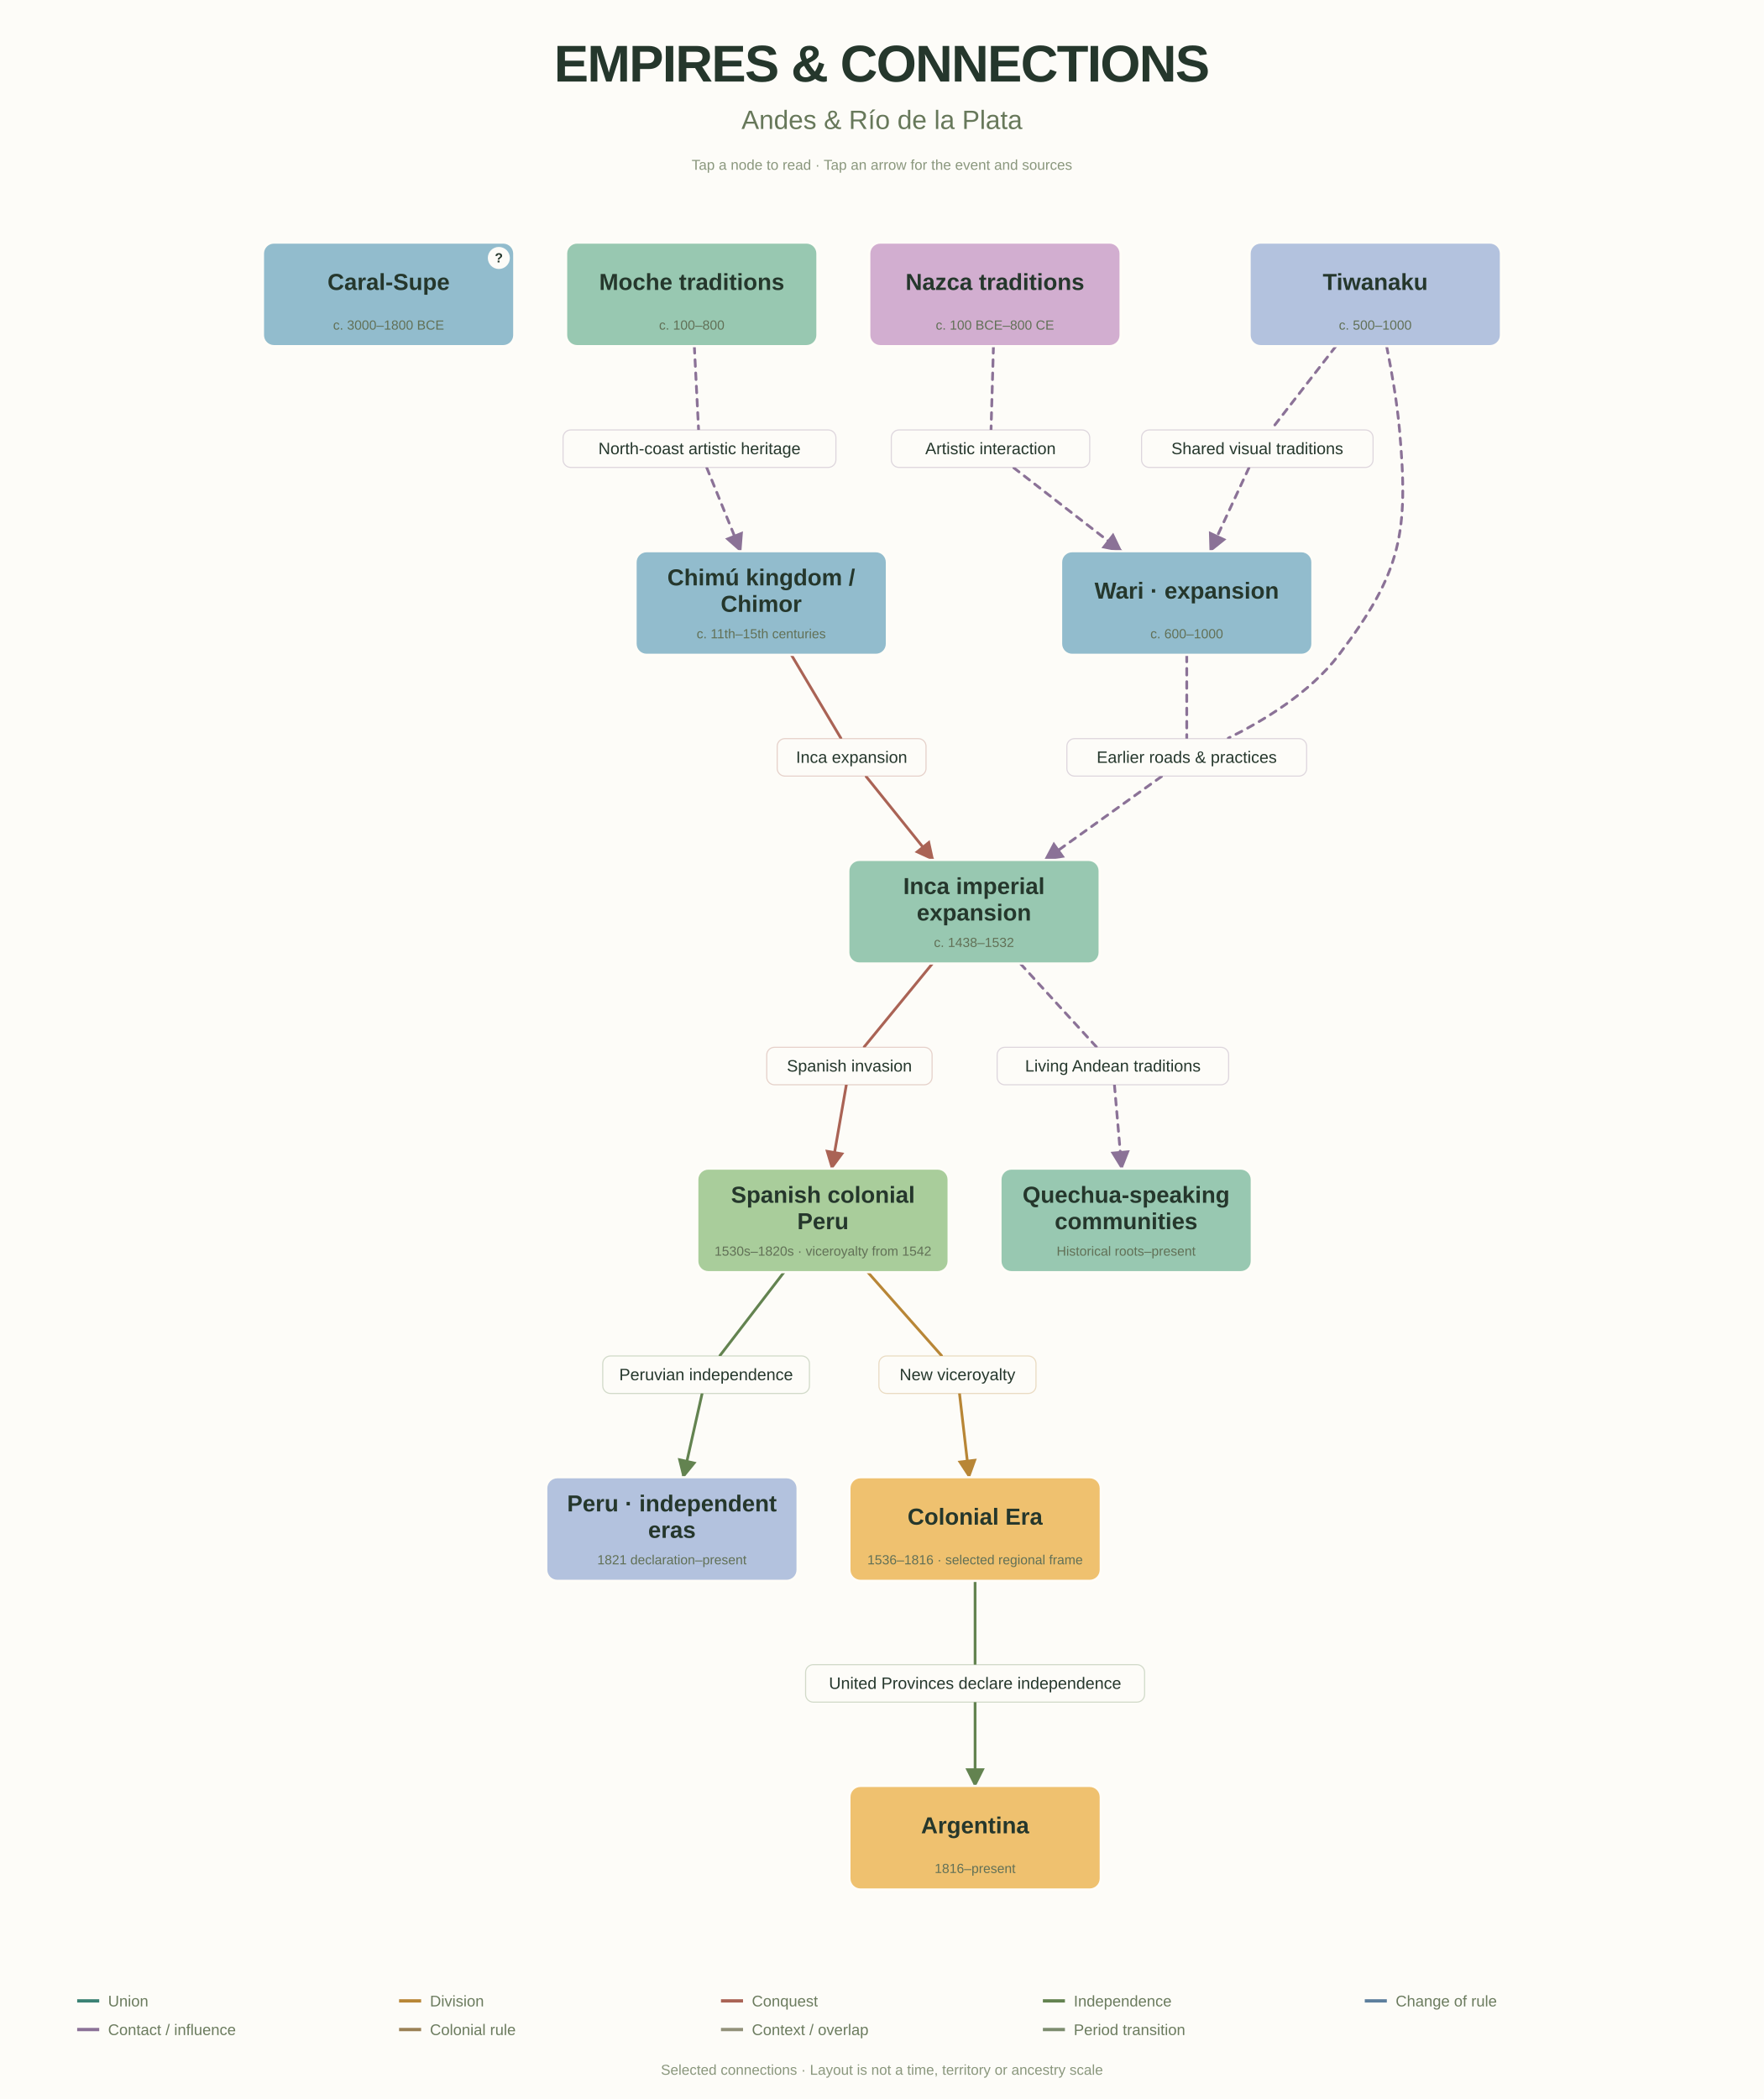
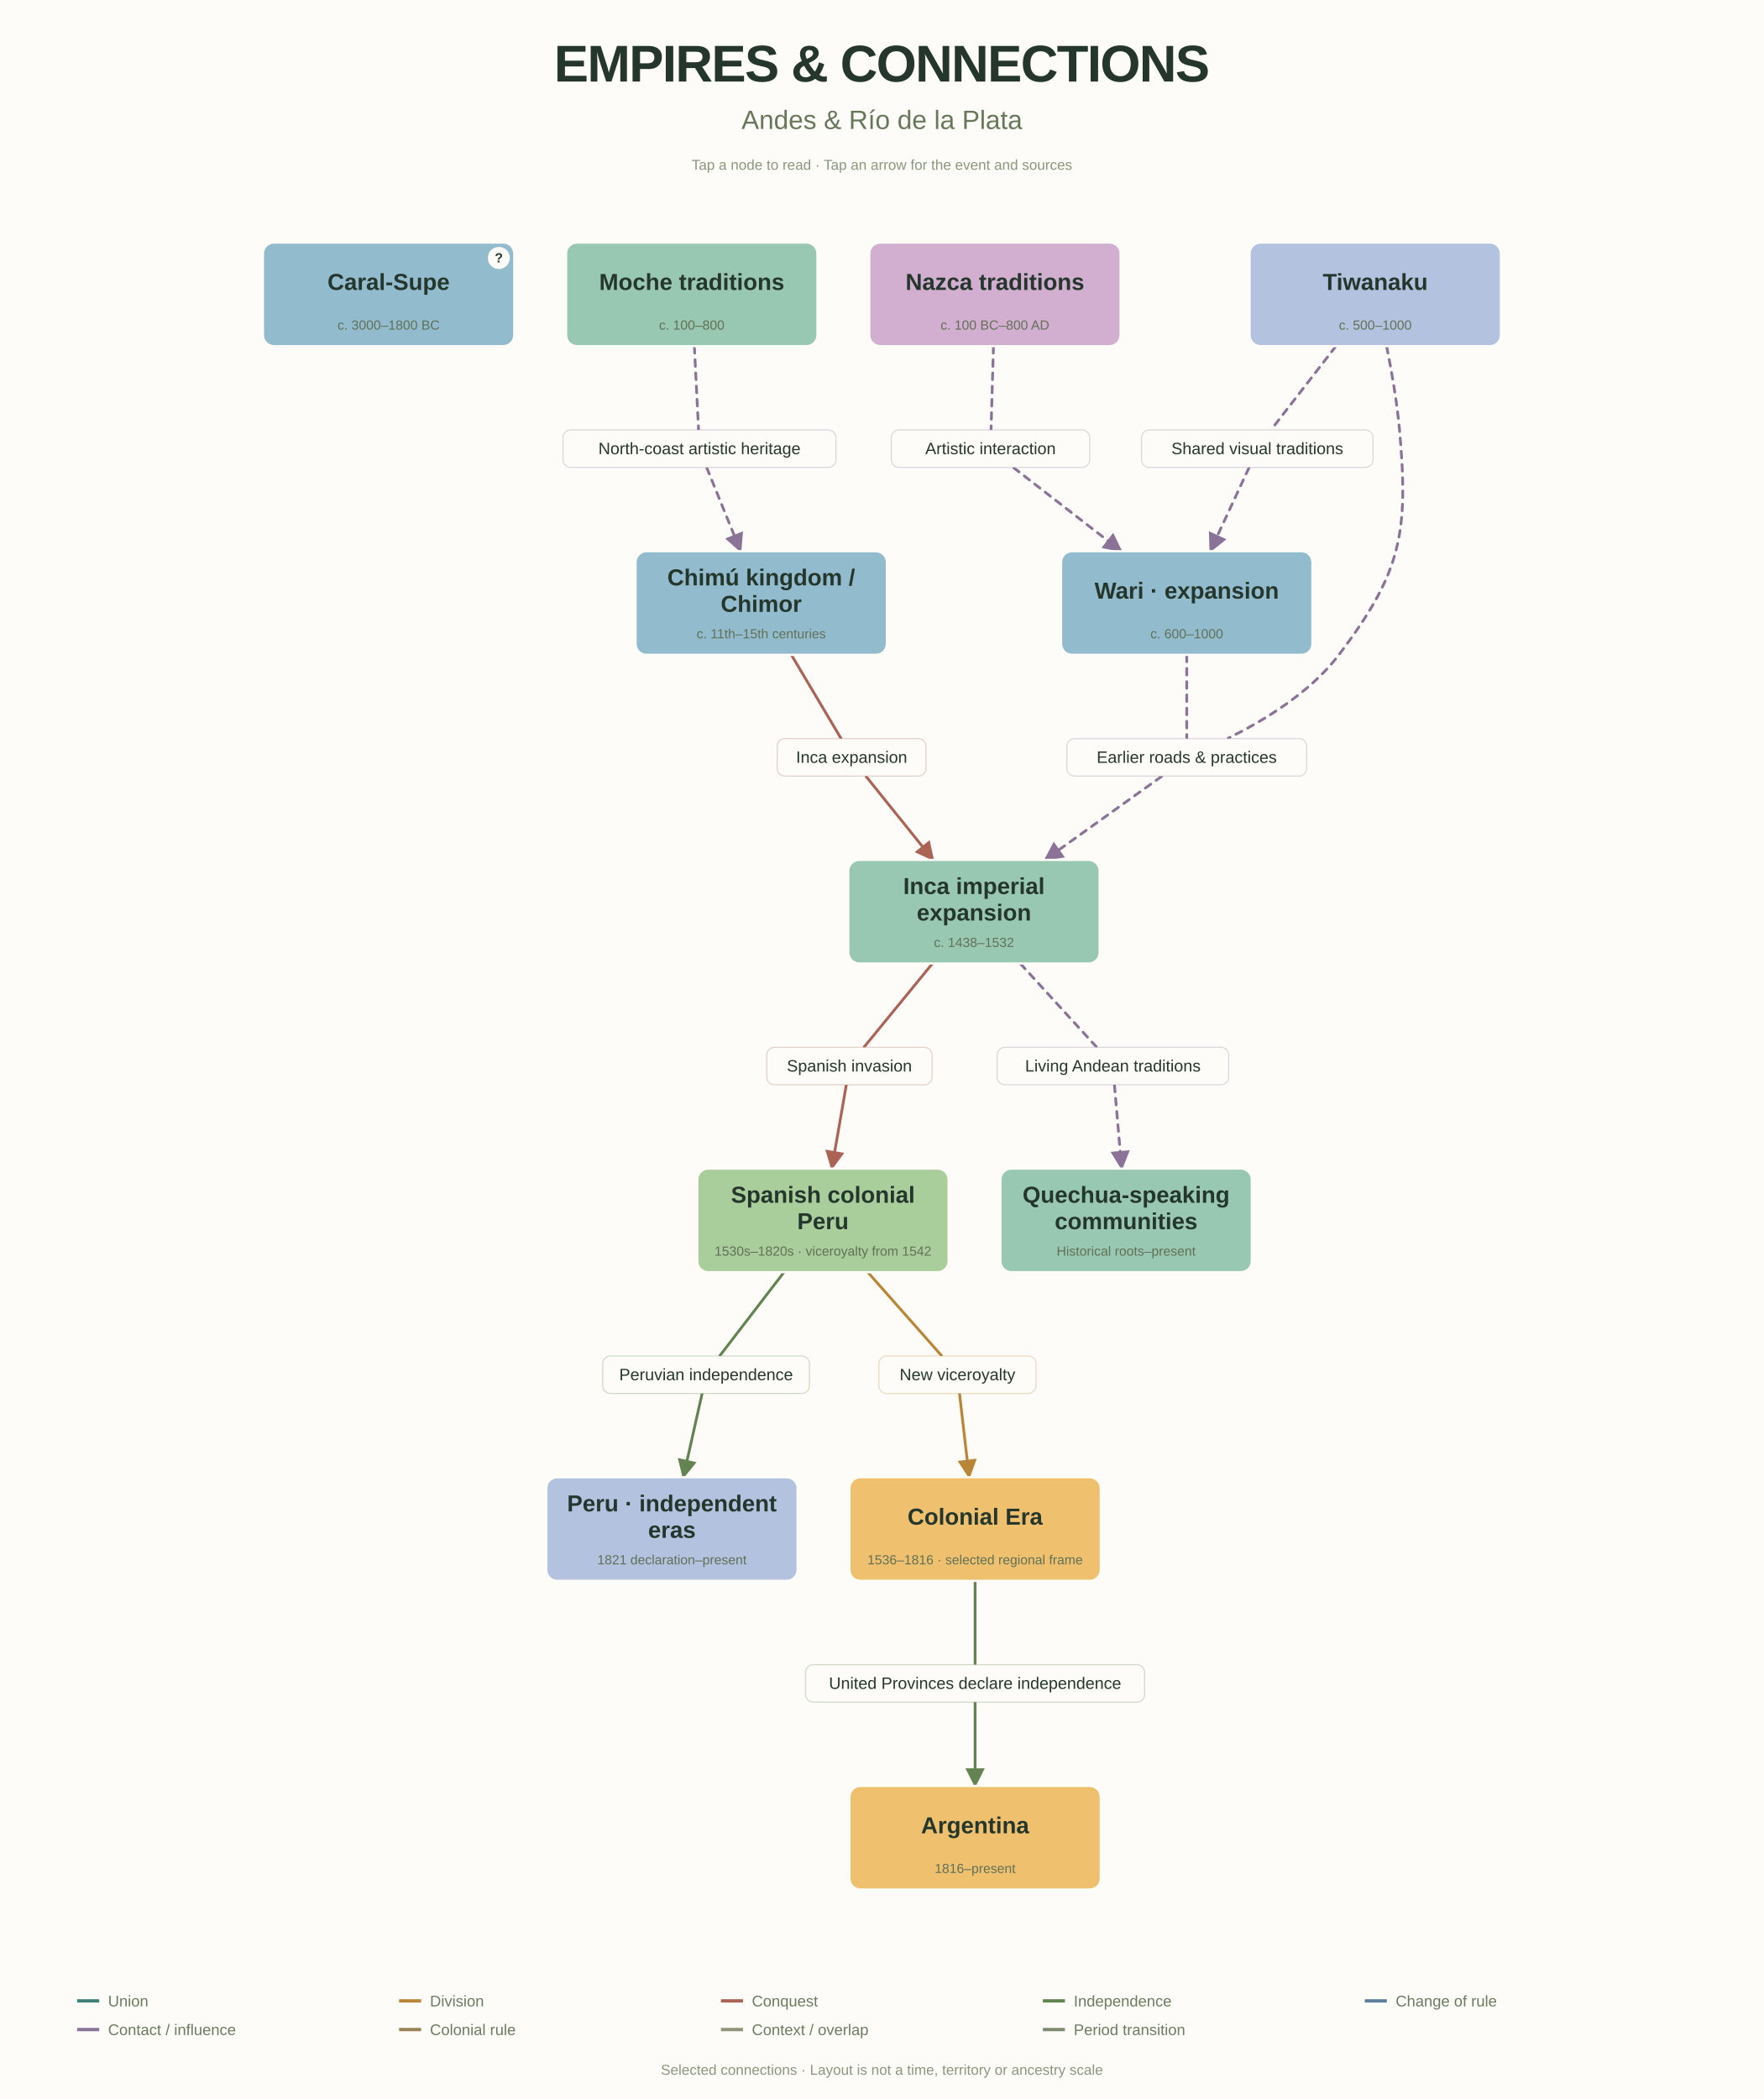
<svg xmlns="http://www.w3.org/2000/svg" viewBox="0 0 1600 1904" width="1600" height="1904" role="group" aria-labelledby="map-title-andes-rio-plata map-desc-andes-rio-plata">
  <defs>
    <marker id="arrow-andes-rio-plata-union" viewBox="0 0 10 10" refX="9" refY="5" markerWidth="7" markerHeight="7" orient="auto-start-reverse">
      <path d="M0 0L10 5L0 10Z" fill="#3b8274" />
    </marker>
    <marker id="arrow-andes-rio-plata-division" viewBox="0 0 10 10" refX="9" refY="5" markerWidth="7" markerHeight="7" orient="auto-start-reverse">
      <path d="M0 0L10 5L0 10Z" fill="#b88636" />
    </marker>
    <marker id="arrow-andes-rio-plata-conquest" viewBox="0 0 10 10" refX="9" refY="5" markerWidth="7" markerHeight="7" orient="auto-start-reverse">
      <path d="M0 0L10 5L0 10Z" fill="#aa6355" />
    </marker>
    <marker id="arrow-andes-rio-plata-independence" viewBox="0 0 10 10" refX="9" refY="5" markerWidth="7" markerHeight="7" orient="auto-start-reverse">
      <path d="M0 0L10 5L0 10Z" fill="#638350" />
    </marker>
    <marker id="arrow-andes-rio-plata-continuation" viewBox="0 0 10 10" refX="9" refY="5" markerWidth="7" markerHeight="7" orient="auto-start-reverse">
      <path d="M0 0L10 5L0 10Z" fill="#5d7f9d" />
    </marker>
    <marker id="arrow-andes-rio-plata-contact" viewBox="0 0 10 10" refX="9" refY="5" markerWidth="7" markerHeight="7" orient="auto-start-reverse">
      <path d="M0 0L10 5L0 10Z" fill="#8b7297" />
    </marker>
    <marker id="arrow-andes-rio-plata-colonial" viewBox="0 0 10 10" refX="9" refY="5" markerWidth="7" markerHeight="7" orient="auto-start-reverse">
      <path d="M0 0L10 5L0 10Z" fill="#9a8055" />
    </marker>
    <marker id="arrow-andes-rio-plata-context" viewBox="0 0 10 10" refX="9" refY="5" markerWidth="7" markerHeight="7" orient="auto-start-reverse">
      <path d="M0 0L10 5L0 10Z" fill="#92917a" />
    </marker>
    <marker id="arrow-andes-rio-plata-period" viewBox="0 0 10 10" refX="9" refY="5" markerWidth="7" markerHeight="7" orient="auto-start-reverse">
      <path d="M0 0L10 5L0 10Z" fill="#7d8c6f" />
    </marker>
  </defs>
  <style>text{font-family:Arial,Helvetica,sans-serif;fill:#25372c}.map-node,.map-edge{cursor:pointer;outline:none}.map-node rect{stroke:#fffdf8;stroke-width:2}.map-node:hover rect,.map-node:focus rect{stroke:#3c5441;stroke-width:3}.map-label{font-size:21px;font-weight:600;pointer-events:none}.map-date{font-size:12px;fill:#617056;pointer-events:none}.edge-line{fill:none;stroke-width:2.5;stroke-linejoin:round;stroke-linecap:round}.edge-hit{fill:none;stroke:transparent;stroke-width:36;vector-effect:non-scaling-stroke}.map-edge:hover .edge-label-bg,.map-edge:focus .edge-label-bg{stroke:#334d3c;stroke-width:2}.map-edge:hover .edge-line,.map-edge:focus .edge-line{stroke-width:4}.edge-label{font-size:15px;font-weight:500;pointer-events:none}.map-heading{font-size:47px;font-weight:700;letter-spacing:-1.2px}.map-subtitle{font-size:24px;fill:#67785a}.map-micro{font-size:13px;fill:#8a977d}.map-node.dim{opacity:.15}.map-node.hit rect{stroke:#294332;stroke-width:4}.map-node.selected rect{stroke:#294332;stroke-width:4}.map-edge.related .edge-line{stroke-width:4.5}</style>
  <rect width="100%" height="100%" fill="#fdfcf8" />
  <text class="map-heading" x="800" y="74" text-anchor="middle">EMPIRES &amp; CONNECTIONS</text>
  <text class="map-subtitle" x="800" y="117" text-anchor="middle">Andes &amp; Río de la Plata</text>
  <text class="map-micro" x="800" y="154" text-anchor="middle">Tap a node to read · Tap an arrow for the event and sources</text>
  <g class="map-edge" id="map-edge-andes-rio-plata-ao-nazca-wari" data-connection="ao-nazca-wari" data-map="andes-rio-plata" role="button" tabindex="0" aria-haspopup="dialog" aria-label="Nazca traditions to Wari · expansion: Artistic interaction. Open relationship details." style="--edge-color:#8b7297">
    <path class="edge-hit" d="M901.16 314.34C900.4 340.33 899.51 371.16 898.97 389.62" />
    <path class="edge-line" stroke="#8b7297" stroke-dasharray="6 6" d="M901.16 314.34C900.4 340.33 899.51 371.16 898.97 389.62" />
    <path class="edge-hit" d="M919.62 424.37C943.47 442.86 983.34 473.77 1016.91 499.8" />
    <path class="edge-line" stroke="#8b7297" stroke-dasharray="6 6" d="M919.62 424.37C943.47 442.86 983.34 473.77 1016.91 499.8" marker-end="url(#arrow-andes-rio-plata-contact)" />
    <rect class="edge-label-bg" x="808.5" y="390" width="180" height="34" rx="7" fill="#fdfcf8" stroke="#8b7297" stroke-opacity=".28" />
    <text class="edge-label" x="898.5" y="412" text-anchor="middle">Artistic interaction</text>
  </g>
  <g class="map-edge" id="map-edge-andes-rio-plata-ao-tiwanaku-wari" data-connection="ao-tiwanaku-wari" data-map="andes-rio-plata" role="button" tabindex="0" aria-haspopup="dialog" aria-label="Tiwanaku to Wari · expansion: Shared visual traditions. Open relationship details." style="--edge-color:#8b7297">
    <path class="edge-hit" d="M1211.57 314.34C1191.42 340.33 1167.52 371.16 1153.2 389.62" />
    <path class="edge-line" stroke="#8b7297" stroke-dasharray="6 6" d="M1211.57 314.34C1191.42 340.33 1167.52 371.16 1153.2 389.62" />
    <path class="edge-hit" d="M1132.91 424.37C1124.33 442.86 1110 473.77 1097.93 499.8" />
    <path class="edge-line" stroke="#8b7297" stroke-dasharray="6 6" d="M1132.91 424.37C1124.33 442.86 1110 473.77 1097.93 499.8" marker-end="url(#arrow-andes-rio-plata-contact)" />
    <rect class="edge-label-bg" x="1035.5" y="390" width="210" height="34" rx="7" fill="#fdfcf8" stroke="#8b7297" stroke-opacity=".28" />
    <text class="edge-label" x="1140.5" y="412" text-anchor="middle">Shared visual traditions</text>
  </g>
  <g class="map-edge" id="map-edge-andes-rio-plata-ao-moche-chimu" data-connection="ao-moche-chimu" data-map="andes-rio-plata" role="button" tabindex="0" aria-haspopup="dialog" aria-label="Moche traditions to Chimú kingdom / Chimor: North-coast artistic heritage. Open relationship details." style="--edge-color:#8b7297">
    <path class="edge-hit" d="M629.85 314.34C631.17 340.33 632.73 371.16 633.67 389.62" />
    <path class="edge-line" stroke="#8b7297" stroke-dasharray="6 6" d="M629.85 314.34C631.17 340.33 632.73 371.16 633.67 389.62" />
    <path class="edge-hit" d="M641.14 424.37C648.65 442.86 661.19 473.77 671.75 499.8" />
    <path class="edge-line" stroke="#8b7297" stroke-dasharray="6 6" d="M641.14 424.37C648.65 442.86 661.19 473.77 671.75 499.8" marker-end="url(#arrow-andes-rio-plata-contact)" />
    <rect class="edge-label-bg" x="510.75" y="390" width="247.5" height="34" rx="7" fill="#fdfcf8" stroke="#8b7297" stroke-opacity=".28" />
    <text class="edge-label" x="634.5" y="412" text-anchor="middle">North-coast artistic heritage</text>
  </g>
  <g class="map-edge" id="map-edge-andes-rio-plata-ao-wari-tiwanaku-inka" data-connection="ao-wari-tiwanaku-inka" data-map="andes-rio-plata" role="button" tabindex="0" aria-haspopup="dialog" aria-label="Wari · expansion + Tiwanaku to Inca imperial expansion: Earlier roads &amp; practices. Open relationship details." style="--edge-color:#8b7297">
    <path class="edge-hit" d="M1076.5 594.34C1076.5 620.33 1076.5 651.16 1076.5 669.62" />
    <path class="edge-line" stroke="#8b7297" stroke-dasharray="6 6" d="M1076.5 594.34C1076.5 620.33 1076.5 651.16 1076.5 669.62" />
    <path class="edge-hit" d="M1257.87 314.37C1262.43 337.04 1267.25 364.81 1269.5 390C1277.87 483.53 1271.17 519.12 1214.5 594C1188.35 628.56 1145.25 654.28 1114.17 669.61" />
    <path class="edge-line" stroke="#8b7297" stroke-dasharray="6 6" d="M1257.87 314.37C1262.43 337.04 1267.25 364.81 1269.5 390C1277.87 483.53 1271.17 519.12 1214.5 594C1188.35 628.56 1145.25 654.28 1114.17 669.61" />
    <path class="edge-hit" d="M1053.6 704.37C1027.74 722.86 984.52 753.77 948.11 779.8" />
    <path class="edge-line" stroke="#8b7297" stroke-dasharray="6 6" d="M1053.6 704.37C1027.74 722.86 984.52 753.77 948.11 779.8" marker-end="url(#arrow-andes-rio-plata-contact)" />
    <rect class="edge-label-bg" x="967.75" y="670" width="217.5" height="34" rx="7" fill="#fdfcf8" stroke="#8b7297" stroke-opacity=".28" />
    <text class="edge-label" x="1076.5" y="692" text-anchor="middle">Earlier roads &amp; practices</text>
  </g>
  <g class="map-edge" id="map-edge-andes-rio-plata-ao-chimu-inka" data-connection="ao-chimu-inka" data-map="andes-rio-plata" role="button" tabindex="0" aria-haspopup="dialog" aria-label="Chimú kingdom / Chimor to Inca imperial expansion: Inca expansion. Open relationship details." style="--edge-color:#aa6355">
    <path class="edge-hit" d="M718.03 594.34C733.48 620.33 751.8 651.16 762.77 669.62" />
    <path class="edge-line" stroke="#aa6355" d="M718.03 594.34C733.48 620.33 751.8 651.16 762.77 669.62" />
    <path class="edge-hit" d="M785.67 704.37C800.54 722.86 825.4 753.77 846.34 779.8" />
    <path class="edge-line" stroke="#aa6355" d="M785.67 704.37C800.54 722.86 825.4 753.77 846.34 779.8" marker-end="url(#arrow-andes-rio-plata-conquest)" />
    <rect class="edge-label-bg" x="705" y="670" width="135" height="34" rx="7" fill="#fdfcf8" stroke="#aa6355" stroke-opacity=".28" />
    <text class="edge-label" x="772.5" y="692" text-anchor="middle">Inca expansion</text>
  </g>
  <g class="map-edge" id="map-edge-andes-rio-plata-ao-inka-spanish" data-connection="ao-inka-spanish" data-map="andes-rio-plata" role="button" tabindex="0" aria-haspopup="dialog" aria-label="Inca imperial expansion to Spanish colonial Peru: Spanish invasion. Open relationship details." style="--edge-color:#aa6355">
    <path class="edge-hit" d="M845.56 874.34C824.27 900.33 799.03 931.16 783.92 949.62" />
    <path class="edge-line" stroke="#aa6355" d="M845.56 874.34C824.27 900.33 799.03 931.16 783.92 949.62" />
    <path class="edge-hit" d="M767.65 984.37C764.44 1002.86 759.06 1033.77 754.53 1059.8" />
    <path class="edge-line" stroke="#aa6355" d="M767.65 984.37C764.44 1002.86 759.06 1033.77 754.53 1059.8" marker-end="url(#arrow-andes-rio-plata-conquest)" />
    <rect class="edge-label-bg" x="695.5" y="950" width="150" height="34" rx="7" fill="#fdfcf8" stroke="#aa6355" stroke-opacity=".28" />
    <text class="edge-label" x="770.5" y="972" text-anchor="middle">Spanish invasion</text>
  </g>
  <g class="map-edge" id="map-edge-andes-rio-plata-ao-inka-living" data-connection="ao-inka-living" data-map="andes-rio-plata" role="button" tabindex="0" aria-haspopup="dialog" aria-label="Inca imperial expansion to Quechua-speaking communities: Living Andean traditions. Open relationship details." style="--edge-color:#8b7297">
    <path class="edge-hit" d="M925.81 874.34C949.54 900.33 977.69 931.16 994.54 949.62" />
    <path class="edge-line" stroke="#8b7297" stroke-dasharray="6 6" d="M925.81 874.34C949.54 900.33 977.69 931.16 994.54 949.62" />
    <path class="edge-hit" d="M1010.92 984.37C1012.53 1002.86 1015.22 1033.77 1017.48 1059.8" />
    <path class="edge-line" stroke="#8b7297" stroke-dasharray="6 6" d="M1010.92 984.37C1012.53 1002.86 1015.22 1033.77 1017.48 1059.8" marker-end="url(#arrow-andes-rio-plata-contact)" />
    <rect class="edge-label-bg" x="904.5" y="950" width="210" height="34" rx="7" fill="#fdfcf8" stroke="#8b7297" stroke-opacity=".28" />
    <text class="edge-label" x="1009.5" y="972" text-anchor="middle">Living Andean traditions</text>
  </g>
  <g class="map-edge" id="map-edge-andes-rio-plata-ao-peru-independent" data-connection="ao-peru-independent" data-map="andes-rio-plata" role="button" tabindex="0" aria-haspopup="dialog" aria-label="Spanish colonial Peru to Peru · independent eras: Peruvian independence. Open relationship details." style="--edge-color:#638350">
    <path class="edge-hit" d="M710.91 1154.34C690.94 1180.33 667.26 1211.16 653.08 1229.62" />
    <path class="edge-line" stroke="#638350" d="M710.91 1154.34C690.94 1180.33 667.26 1211.16 653.08 1229.62" />
    <path class="edge-hit" d="M636.82 1264.37C632.67 1282.86 625.73 1313.77 619.88 1339.8" />
    <path class="edge-line" stroke="#638350" d="M636.82 1264.37C632.67 1282.86 625.73 1313.77 619.88 1339.8" marker-end="url(#arrow-andes-rio-plata-independence)" />
    <rect class="edge-label-bg" x="546.75" y="1230" width="187.5" height="34" rx="7" fill="#fdfcf8" stroke="#638350" stroke-opacity=".28" />
    <text class="edge-label" x="640.5" y="1252" text-anchor="middle">Peruvian independence</text>
  </g>
  <g class="map-edge" id="map-edge-andes-rio-plata-ao-rio-plata-division" data-connection="ao-rio-plata-division" data-map="andes-rio-plata" role="button" tabindex="0" aria-haspopup="dialog" aria-label="Spanish colonial Peru to Colonial Era: New viceroyalty. Open relationship details." style="--edge-color:#b88636">
    <path class="edge-hit" d="M787.46 1154.34C810.45 1180.33 837.7 1211.16 854.02 1229.62" />
    <path class="edge-line" stroke="#b88636" d="M787.46 1154.34C810.45 1180.33 837.7 1211.16 854.02 1229.62" />
    <path class="edge-hit" d="M870.4 1264.37C872.54 1282.86 876.13 1313.77 879.14 1339.8" />
    <path class="edge-line" stroke="#b88636" d="M870.4 1264.37C872.54 1282.86 876.13 1313.77 879.14 1339.8" marker-end="url(#arrow-andes-rio-plata-division)" />
    <rect class="edge-label-bg" x="797.25" y="1230" width="142.5" height="34" rx="7" fill="#fdfcf8" stroke="#b88636" stroke-opacity=".28" />
    <text class="edge-label" x="868.5" y="1252" text-anchor="middle">New viceroyalty</text>
  </g>
  <g class="map-edge" id="map-edge-andes-rio-plata-ao-argentina-independent" data-connection="ao-argentina-independent" data-map="andes-rio-plata" role="button" tabindex="0" aria-haspopup="dialog" aria-label="Colonial Era to Argentina: United Provinces declare independence. Open relationship details." style="--edge-color:#638350">
    <path class="edge-hit" d="M884.5 1434.34C884.5 1460.33 884.5 1491.16 884.5 1509.62" />
    <path class="edge-line" stroke="#638350" d="M884.5 1434.34C884.5 1460.33 884.5 1491.16 884.5 1509.62" />
    <path class="edge-hit" d="M884.5 1544.37C884.5 1562.86 884.5 1593.77 884.5 1619.8" />
    <path class="edge-line" stroke="#638350" d="M884.5 1544.37C884.5 1562.86 884.5 1593.77 884.5 1619.8" marker-end="url(#arrow-andes-rio-plata-independence)" />
    <rect class="edge-label-bg" x="730.75" y="1510" width="307.5" height="34" rx="7" fill="#fdfcf8" stroke="#638350" stroke-opacity=".28" />
    <text class="edge-label" x="884.5" y="1532" text-anchor="middle">United Provinces declare independence</text>
  </g>
-   <g class="map-node" id="map-node-andes-rio-plata-caral" data-history="caral" role="button" tabindex="0" aria-haspopup="dialog" aria-label="Caral-Supe, c. 3000–1800 BCE. Open Wikipedia." data-map="andes-rio-plata">
+   <g class="map-node" id="map-node-andes-rio-plata-caral" data-history="caral" role="button" tabindex="0" aria-haspopup="dialog" aria-label="Caral-Supe, c. 3000–1800 BC. Open Wikipedia." data-map="andes-rio-plata">
    <rect x="238.5" y="220" width="228" height="94" rx="10" fill="#92bccd" />
    <circle cx="452.5" cy="234" r="10" fill="#fdfcf8" />
    <text x="452.5" y="238" text-anchor="middle" style="font-size:12px;font-weight:700">?</text>
    <text class="map-label" style="font-size:21px" x="352.5" y="263" text-anchor="middle">Caral-Supe</text>
-     <text class="map-date" x="352.5" y="299" text-anchor="middle">c. 3000–1800 BCE</text>
-   </g>
-   <g class="map-node" id="map-node-andes-rio-plata-moche" data-history="moche" role="button" tabindex="0" aria-haspopup="dialog" aria-label="Moche traditions, c. 100 CE–800 CE. Open Wikipedia." data-map="andes-rio-plata">
+     <text class="map-date" x="352.5" y="299" text-anchor="middle">c. 3000–1800 BC</text>
+   </g>
+   <g class="map-node" id="map-node-andes-rio-plata-moche" data-history="moche" role="button" tabindex="0" aria-haspopup="dialog" aria-label="Moche traditions, c. 100 AD–800 AD. Open Wikipedia." data-map="andes-rio-plata">
    <rect x="513.5" y="220" width="228" height="94" rx="10" fill="#98c8b1" />
    <text class="map-label" style="font-size:21px" x="627.5" y="263" text-anchor="middle">Moche traditions</text>
    <text class="map-date" x="627.5" y="299" text-anchor="middle">c. 100–800</text>
  </g>
-   <g class="map-node" id="map-node-andes-rio-plata-nazca" data-history="nazca" role="button" tabindex="0" aria-haspopup="dialog" aria-label="Nazca traditions, c. 100 BCE–800 CE. Open Wikipedia." data-map="andes-rio-plata">
+   <g class="map-node" id="map-node-andes-rio-plata-nazca" data-history="nazca" role="button" tabindex="0" aria-haspopup="dialog" aria-label="Nazca traditions, c. 100 BC–800 AD. Open Wikipedia." data-map="andes-rio-plata">
    <rect x="788.5" y="220" width="228" height="94" rx="10" fill="#d2aed0" />
    <text class="map-label" style="font-size:21px" x="902.5" y="263" text-anchor="middle">Nazca traditions</text>
-     <text class="map-date" x="902.5" y="299" text-anchor="middle">c. 100 BCE–800 CE</text>
-   </g>
-   <g class="map-node" id="map-node-andes-rio-plata-wari" data-history="wari" role="button" tabindex="0" aria-haspopup="dialog" aria-label="Wari · expansion, c. 600 CE–1000 CE. Open Wikipedia." data-map="andes-rio-plata">
+     <text class="map-date" x="902.5" y="299" text-anchor="middle">c. 100 BC–800 AD</text>
+   </g>
+   <g class="map-node" id="map-node-andes-rio-plata-wari" data-history="wari" role="button" tabindex="0" aria-haspopup="dialog" aria-label="Wari · expansion, c. 600 AD–1000 AD. Open Wikipedia." data-map="andes-rio-plata">
    <rect x="962.5" y="500" width="228" height="94" rx="10" fill="#92bccd" />
    <text class="map-label" style="font-size:21px" x="1076.5" y="543" text-anchor="middle">Wari · expansion</text>
    <text class="map-date" x="1076.5" y="579" text-anchor="middle">c. 600–1000</text>
  </g>
-   <g class="map-node" id="map-node-andes-rio-plata-tiwanaku" data-history="tiwanaku" role="button" tabindex="0" aria-haspopup="dialog" aria-label="Tiwanaku, c. 500 CE–1000 CE. Open Wikipedia." data-map="andes-rio-plata">
+   <g class="map-node" id="map-node-andes-rio-plata-tiwanaku" data-history="tiwanaku" role="button" tabindex="0" aria-haspopup="dialog" aria-label="Tiwanaku, c. 500 AD–1000 AD. Open Wikipedia." data-map="andes-rio-plata">
    <rect x="1133.5" y="220" width="228" height="94" rx="10" fill="#b3c2de" />
    <text class="map-label" style="font-size:21px" x="1247.5" y="263" text-anchor="middle">Tiwanaku</text>
    <text class="map-date" x="1247.5" y="299" text-anchor="middle">c. 500–1000</text>
  </g>
  <g class="map-node" id="map-node-andes-rio-plata-ao-chimor" data-history="ao-chimor" role="button" tabindex="0" aria-haspopup="dialog" aria-label="Chimú kingdom / Chimor, c. 11th–15th centuries. Open Wikipedia." data-map="andes-rio-plata">
    <rect x="576.5" y="500" width="228" height="94" rx="10" fill="#92bccd" />
    <text class="map-label" style="font-size:21px" x="690.5" y="531" text-anchor="middle">Chimú kingdom /</text>
    <text class="map-label" style="font-size:21px" x="690.5" y="555" text-anchor="middle">Chimor</text>
    <text class="map-date" x="690.5" y="579" text-anchor="middle">c. 11th–15th centuries</text>
  </g>
-   <g class="map-node" id="map-node-andes-rio-plata-inca" data-history="inca" role="button" tabindex="0" aria-haspopup="dialog" aria-label="Inca imperial expansion, c. 1438–1532 CE. Open Wikipedia." data-map="andes-rio-plata">
+   <g class="map-node" id="map-node-andes-rio-plata-inca" data-history="inca" role="button" tabindex="0" aria-haspopup="dialog" aria-label="Inca imperial expansion, c. 1438–1532 AD. Open Wikipedia." data-map="andes-rio-plata">
    <rect x="769.5" y="780" width="228" height="94" rx="10" fill="#98c8b1" />
    <text class="map-label" style="font-size:21px" x="883.5" y="811" text-anchor="middle">Inca imperial</text>
    <text class="map-label" style="font-size:21px" x="883.5" y="835" text-anchor="middle">expansion</text>
    <text class="map-date" x="883.5" y="859" text-anchor="middle">c. 1438–1532</text>
  </g>
  <g class="map-node" id="map-node-andes-rio-plata-ao-colonial-peru" data-history="ao-colonial-peru" role="button" tabindex="0" aria-haspopup="dialog" aria-label="Spanish colonial Peru, 1530s–1820s · viceroyalty from 1542. Open Wikipedia." data-map="andes-rio-plata">
    <rect x="632.5" y="1060" width="228" height="94" rx="10" fill="#a9cd9b" />
    <text class="map-label" style="font-size:21px" x="746.5" y="1091" text-anchor="middle">Spanish colonial</text>
    <text class="map-label" style="font-size:21px" x="746.5" y="1115" text-anchor="middle">Peru</text>
    <text class="map-date" x="746.5" y="1139" text-anchor="middle">1530s–1820s · viceroyalty from 1542</text>
  </g>
  <g class="map-node" id="map-node-andes-rio-plata-ao-peru" data-history="ao-peru" role="button" tabindex="0" aria-haspopup="dialog" aria-label="Peru · independent eras, 1821 declaration–present. Open Wikipedia." data-map="andes-rio-plata">
    <rect x="495.5" y="1340" width="228" height="94" rx="10" fill="#b3c2de" />
    <text class="map-label" style="font-size:21px" x="609.5" y="1371" text-anchor="middle">Peru · independent</text>
    <text class="map-label" style="font-size:21px" x="609.5" y="1395" text-anchor="middle">eras</text>
    <text class="map-date" x="609.5" y="1419" text-anchor="middle">1821 declaration–present</text>
  </g>
  <g class="map-node" id="map-node-andes-rio-plata-ao-quechua-communities" data-history="ao-quechua-communities" role="button" tabindex="0" aria-haspopup="dialog" aria-label="Quechua-speaking communities, Historical roots–present. Open Wikipedia." data-map="andes-rio-plata">
    <rect x="907.5" y="1060" width="228" height="94" rx="10" fill="#98c8b1" />
    <text class="map-label" style="font-size:21px" x="1021.5" y="1091" text-anchor="middle">Quechua-speaking</text>
    <text class="map-label" style="font-size:21px" x="1021.5" y="1115" text-anchor="middle">communities</text>
    <text class="map-date" x="1021.5" y="1139" text-anchor="middle">Historical roots–present</text>
  </g>
-   <g class="map-node" id="map-node-andes-rio-plata-poster-colonial-argentina" data-history="poster-colonial-argentina" role="button" tabindex="0" aria-haspopup="dialog" aria-label="Spanish colonial Río de la Plata, 1536–1816 CE · selected regional frame. Open Wikipedia." data-map="andes-rio-plata">
+   <g class="map-node" id="map-node-andes-rio-plata-poster-colonial-argentina" data-history="poster-colonial-argentina" role="button" tabindex="0" aria-haspopup="dialog" aria-label="Spanish colonial Río de la Plata, 1536–1816 AD · selected regional frame. Open Wikipedia." data-map="andes-rio-plata">
    <rect x="770.5" y="1340" width="228" height="94" rx="10" fill="#efc16f" />
    <text class="map-label" style="font-size:21px" x="884.5" y="1383" text-anchor="middle">Colonial Era</text>
    <text class="map-date" x="884.5" y="1419" text-anchor="middle">1536–1816 · selected regional frame</text>
  </g>
-   <g class="map-node" id="map-node-andes-rio-plata-argentinamodern" data-history="argentinamodern" role="button" tabindex="0" aria-haspopup="dialog" aria-label="Argentina · independent eras, 1816 CE–present. Open Wikipedia." data-map="andes-rio-plata">
+   <g class="map-node" id="map-node-andes-rio-plata-argentinamodern" data-history="argentinamodern" role="button" tabindex="0" aria-haspopup="dialog" aria-label="Argentina · independent eras, 1816 AD–present. Open Wikipedia." data-map="andes-rio-plata">
    <rect x="770.5" y="1620" width="228" height="94" rx="10" fill="#efc16f" />
    <text class="map-label" style="font-size:21px" x="884.5" y="1663" text-anchor="middle">Argentina</text>
    <text class="map-date" x="884.5" y="1699" text-anchor="middle">1816–present</text>
  </g>
  <path d="M70 1815h20" stroke="#3b8274" stroke-width="3" />
  <text x="98" y="1820" style="font-size:14px;fill:#6b7b5e">Union</text>
  <path d="M362 1815h20" stroke="#b88636" stroke-width="3" />
  <text x="390" y="1820" style="font-size:14px;fill:#6b7b5e">Division</text>
  <path d="M654 1815h20" stroke="#aa6355" stroke-width="3" />
  <text x="682" y="1820" style="font-size:14px;fill:#6b7b5e">Conquest</text>
  <path d="M946 1815h20" stroke="#638350" stroke-width="3" />
  <text x="974" y="1820" style="font-size:14px;fill:#6b7b5e">Independence</text>
  <path d="M1238 1815h20" stroke="#5d7f9d" stroke-width="3" />
  <text x="1266" y="1820" style="font-size:14px;fill:#6b7b5e">Change of rule</text>
  <path d="M70 1841h20" stroke="#8b7297" stroke-width="3" />
  <text x="98" y="1846" style="font-size:14px;fill:#6b7b5e">Contact / influence</text>
  <path d="M362 1841h20" stroke="#9a8055" stroke-width="3" />
  <text x="390" y="1846" style="font-size:14px;fill:#6b7b5e">Colonial rule</text>
  <path d="M654 1841h20" stroke="#92917a" stroke-width="3" />
  <text x="682" y="1846" style="font-size:14px;fill:#6b7b5e">Context / overlap</text>
  <path d="M946 1841h20" stroke="#7d8c6f" stroke-width="3" />
  <text x="974" y="1846" style="font-size:14px;fill:#6b7b5e">Period transition</text>
  <text class="map-micro" x="800" y="1882" text-anchor="middle">Selected connections · Layout is not a time, territory or ancestry scale</text>
</svg>
